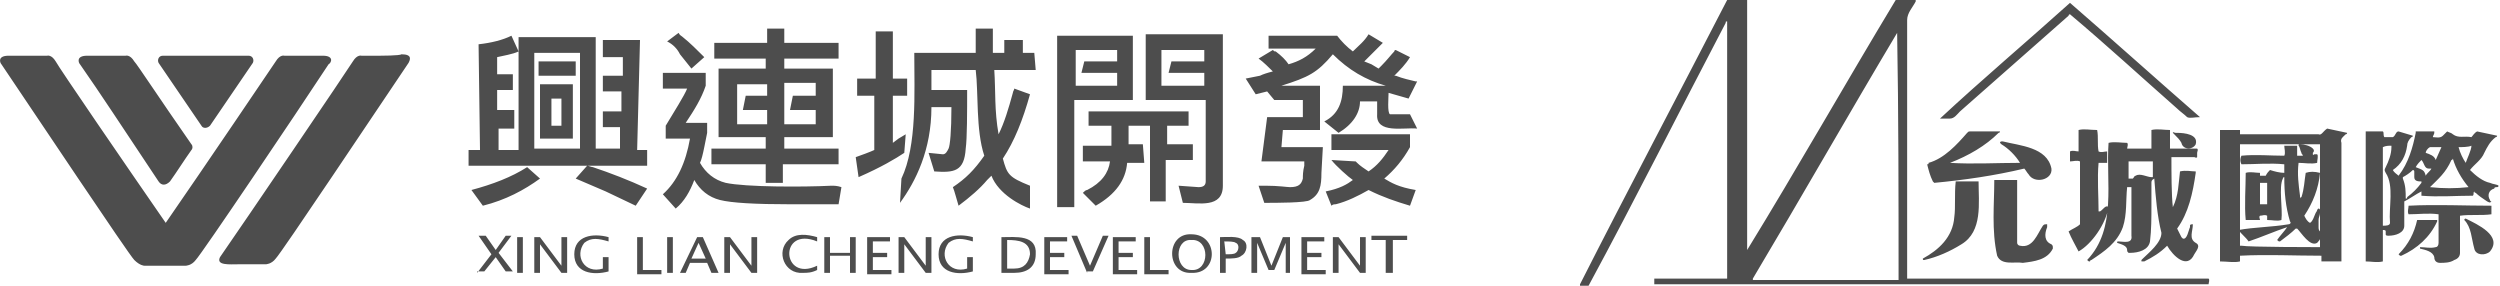
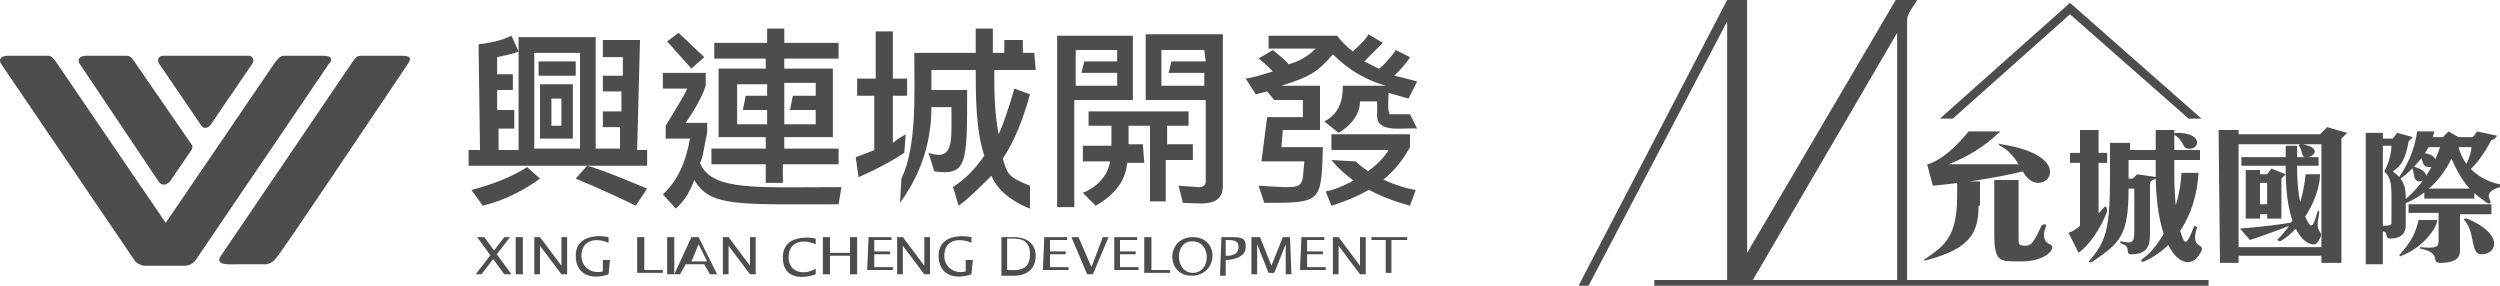
- <svg xmlns="http://www.w3.org/2000/svg" version="1.1" id="圖層_1" x="0px" y="0px" viewBox="0 0 175 20" style="enable-background:new 0 0 175 20;" xml:space="preserve">
-   <style type="text/css">
- 	.st0{fill:#4D4D4D;}
- </style>
-   <path class="st0" d="M120.9,0c0.5,0,0.9,0,1.4,0c0,0,0,0,0,0c0,2.1,0,15.3,0,17.5c3.5-5.7,6.9-11.7,10.4-17.5c0.3,0,1.2,0,1.4,0  c0,0,0,0.1,0,0.1c-0.2,0.4-0.6,0.8-0.6,1.3c0,2.9,0,5.8,0,8.7c0,3,0,6.3,0,9.4c0.1,0,0.1,0,0.1,0c7,0,14,0,21,0c0.1,0.1,0,0.3,0,0.4  c-0.1,0-0.1,0-0.1,0c-12.9,0-25.8,0-38.7,0c0-0.1,0-0.2,0-0.4c0,0,0.1,0,0.1,0c1.7,0,3.3,0,5,0c0-0.1,0-0.1,0-0.1  c0-0.4,0-17.6,0-17.9c-0.1,0-0.1,0-0.1,0.1c-3.2,6.1-6.3,12.3-9.6,18.4c-0.2,0-0.4,0-0.6,0c0,0,0-0.1,0-0.1  C114,13.2,117.5,6.6,120.9,0L120.9,0z M132.8,2.3c-3.4,5.7-6.7,11.5-10.1,17.2c0,0,0,0.1,0,0.1c3.4,0,6.8,0,10.2,0  C132.9,13.8,132.9,8,132.8,2.3C132.8,2.3,132.8,2.3,132.8,2.3L132.8,2.3z M165.6,9.2c0.2,0,1,0,1.2,0c0.1,0.1,0,0.2,0.1,0.4  c0.1,0,0.2,0,0.3,0c0.1,0,0.2,0,0.3,0c0.2-0.1,0.2-0.4,0.4-0.4c0.3,0.1,0.7,0.2,1,0.3c0,0,0,0.1-0.1,0.1c-0.2,0.2-0.3,0.4-0.3,0.6  c-0.1,0.7-0.4,1.3-1,1.7c0.1,0.2,0.3,0.3,0.4,0.4c0.7-0.9,1-2,1.2-3c0,0,0-0.1,0-0.1c0.4,0,0.8,0,1.3,0c0,0.1,0,0.1,0,0.1  c0,0.1-0.1,0.2-0.1,0.3c0.2,0,0.5,0.1,0.7-0.1c0.1-0.1,0.2-0.2,0.3-0.3c0.2,0.1,0.3,0.1,0.4,0.2c0.4,0.3,0.8,0.1,1.3,0.2  c0.1-0.1,0.2-0.3,0.4-0.4c0.5,0.1,0.9,0.2,1.4,0.3c0,0,0,0.1-0.1,0.1c-0.4,0.3-0.6,0.7-0.8,1.1c-0.2,0.5-0.7,0.8-1,1.2  c0.4,0.4,0.9,0.8,1.4,0.9c0.2,0.1,0.5,0.1,0.6,0.2c0,0.1-0.1,0.1-0.1,0.1c-0.1,0-0.2,0-0.2,0.1c-0.4,0.1-0.5,0.5-0.3,0.8  c0,0,0,0.1,0.1,0.1c-0.1,0.1-0.1,0.1-0.3,0c-0.3-0.2-0.6-0.4-0.8-0.6c0,0-0.1,0-0.1-0.1c-0.1,0.1,0,0.2-0.1,0.3  c-1.2,0-2.4,0.1-3.6,0c0-0.1,0-0.2,0-0.3c-0.4,0.2-0.8,0.5-1.2,0.7c0,0,0,0.1,0,0.1c0,0.5,0,1.1,0,1.6c0,0.5-0.6,0.7-1.1,0.7  c-0.1,0-0.2,0-0.2-0.1c0-0.1,0-0.2,0-0.2c0-0.1-0.1-0.1-0.2-0.1c0,0.1,0,0.3,0,0.4c0,0.6,0,1.2,0,1.8c-0.4,0.1-0.8,0-1.2,0  c0,0,0-0.1,0-0.1C165.6,15.2,165.6,12.2,165.6,9.2L165.6,9.2z M166.8,10.3c0,1.8,0,3.7,0,5.5c0.2,0,0.5,0,0.5-0.2  c-0.1-1.1,0.3-2.6-0.3-3.5c-0.1-0.2-0.1-0.2,0-0.4c0.2-0.4,0.4-0.9,0.4-1.4c0,0,0-0.1,0-0.1C167.2,10.2,167,10.2,166.8,10.3  L166.8,10.3z M172.8,13.1c-0.5-0.6-0.9-1.3-1.1-2c0,0.1-0.1,0.1-0.1,0.1c-0.4,0.9-0.9,1.3-1.5,1.9C171,13.2,171.9,13.2,172.8,13.1  L172.8,13.1z M168.4,13.9c0.1,0,0.1,0,0.1-0.1c0.4-0.3,0.7-0.6,1-1c0,0,0-0.1,0-0.1c-0.2,0-0.5,0-0.5-0.3c0-0.1,0-0.1,0-0.2  c0-0.1,0-0.1,0-0.2c0,0,0-0.1-0.1-0.1c-0.2,0.2-0.5,0.4-0.7,0.5c0,0,0,0.1,0,0.1C168.4,13,168.4,13.4,168.4,13.9L168.4,13.9z   M172.1,10.3c0.1,0.4,0.3,0.8,0.5,1.1c0.1-0.3,0.4-0.9,0.4-1.2C172.8,10.3,172.3,10.3,172.1,10.3z M169.8,10.7  c0.3,0.1,0.6,0.2,0.7,0.5c0.1-0.2,0.3-0.7,0.4-0.9c-0.3,0-0.5,0-0.8,0C169.9,10.4,169.8,10.6,169.8,10.7z M169.1,11.7  c0.5,0.2,0.6,0.2,0.7,0.6c0.1-0.2,0.3-0.3,0.4-0.5c-0.1,0-0.1,0-0.2,0c-0.3,0-0.3-0.4-0.5-0.6C169.4,11.3,169.2,11.5,169.1,11.7  L169.1,11.7z M151.7,17.2C151.6,17.3,151.6,17.3,151.7,17.2c-0.5,0.5-1,0.8-1.6,1.1c0,0,0,0-0.1,0c0,0-0.1,0-0.1,0c0,0,0-0.1,0-0.1  c0,0,0.1-0.1,0.1-0.1c0.4-0.4,1.3-1.1,1.3-1.8c-0.3-1.2-0.4-2.5-0.5-3.8c-0.2,0.1-0.2,0.2-0.2,0.3c0,0.5,0,1.1,0,1.6  c0,0.8,0,1.7-0.1,2.5c-0.1,0.6-0.8,0.8-1.4,0.8c0,0,0,0-0.1,0c-0.1-0.1-0.1-0.1-0.1-0.2c0-0.3-0.4-0.4-0.7-0.5c0-0.1,0-0.1,0.1-0.1  c0.3,0,1,0.2,0.9-0.4c0-1.1,0-2.3,0-3.4c-0.1,0-0.2,0-0.3,0c-0.1,0.9,0,1.9-0.3,2.8c-0.4,1.1-1.3,1.7-2.2,2.3c0,0-0.1,0-0.1,0.1  c-0.1,0-0.1,0-0.2-0.1c2.1-2.2,1.3-5.5,1.5-8.2c0.4-0.1,0.9,0,1.3,0c0.1,0.1,0,0.3,0,0.4c0.6,0,1.2,0,1.7,0c0-0.4,0-0.9,0-1.3  c0.4-0.1,0.9,0,1.3,0c0,0.4,0,0.9,0,1.3c0.2,0,0.3,0,0.5,0c0.3,0,1,0,1.4,0c0.1,0.1,0,0.2,0,0.3c0,0.1,0,0.2,0,0.3  c-0.1,0.1-0.1,0-0.2,0c-0.6,0-1.1,0-1.6,0c0,1,0,2.7,0.1,3.5c0.4-0.8,0.4-1.7,0.5-2.5c0.4-0.1,0.8,0,1.1,0c0,0.1,0,0.1,0,0.1  c-0.2,1.4-0.5,2.8-1.3,3.9c0.1,0.2,0.2,0.4,0.3,0.6c0,0,0,0,0.1,0.1c0.3,0.1,0.4-0.6,0.5-0.8c0,0,0-0.1,0-0.1c0-0.1,0.1-0.1,0.2-0.1  c0,0.5-0.3,1,0.2,1.3c0.4,0.2,0,0.6-0.1,0.8C153.1,18.9,152.1,17.9,151.7,17.2L151.7,17.2z M149,12.5h0.3c0.1-0.1,0.1-0.2,0.2-0.2  c0.3-0.2,0.8,0.1,1.1,0.1c0,0,0.1,0,0.1,0c0-0.4,0-0.8,0-1.1c-0.6,0-1.2,0-1.7,0C149,11.4,149,12.3,149,12.5L149,12.5z M162.9,9  c0.5,0.1,0.9,0.2,1.4,0.3c0,0,0,0.1-0.1,0.1c-0.2,0.2-0.4,0.3-0.3,0.6c0,2.8,0,5.5,0,8.3c-0.4,0-0.9,0-1.4,0c0-0.1,0-0.3,0-0.4  c-1.9,0-3.8-0.1-5.7,0c0,0.1,0,0.3,0,0.4c-0.4,0.1-0.9,0-1.4,0c0,0,0-0.1,0-0.1c0-3,0-6.1,0-9.1c0.5,0,0.9,0,1.4,0  c0,0.1,0,0.2,0,0.3c0,0,0.1,0,0.1,0c0.1,0,0.1,0,0.2,0h5.1c0,0,0,0,0.1,0C162.5,9.5,162.6,9.2,162.9,9L162.9,9z M162.4,17.3  c0-2.4,0-4.7,0-7.1c0,0,0-0.1,0-0.1c-1.8,0-3.7,0-5.5,0c0,0-0.1,0-0.1,0c0,2.4,0,4.8,0,7.1c0,0,0,0,0,0c0,0,0.1,0,0.1,0  C157.4,17.3,162.3,17.3,162.4,17.3L162.4,17.3z M136.5,11.4c1.6,0.1,3.3,0,4.9,0c-0.3-0.5-0.8-1-1.3-1.3c0,0-0.1-0.1-0.1-0.1  c0,0,0,0,0,0c0,0,0-0.1,0.1-0.1c0,0,0.1,0,0.1,0c1.2,0.3,3.1,0.4,3.4,1.9c0.1,0.8-1.2,1.1-1.6,0.4c-0.1-0.1-0.2-0.3-0.3-0.4  c-2.1,0.5-4.2,0.8-6.3,1c0,0-0.1-0.1-0.1-0.1c-0.2-0.4-0.3-0.8-0.4-1.2c0.1,0,0.1,0,0.1-0.1c1.1-0.3,2-1.3,2.7-2.1  c0.1-0.1,0.1-0.1,0.2-0.1c0.7,0,1.4,0,2.1,0c0,0,0,0.1-0.1,0.1C139,10.2,137.8,10.9,136.5,11.4L136.5,11.4z M154,8.2  C153.9,8.2,153.9,8.2,154,8.2c-0.4,0-0.7,0.1-0.9,0c-0.2-0.2-0.5-0.4-0.7-0.6c-2.5-2.2-5-4.5-7.5-6.6c-0.1,0-0.1,0.1-0.1,0.1  c-2.5,2.2-5.1,4.5-7.6,6.7c-0.2,0.2-0.4,0.5-0.7,0.5c-0.2,0-0.4,0-0.7,0c2.9-2.7,6.1-5.4,9.1-8.1C147.9,2.8,150.9,5.5,154,8.2  C154,8.2,153.9,8.2,154,8.2L154,8.2z M147.5,11.4c-0.2,0-0.4,0-0.6,0c-0.1,1.1,0,2.3,0,3.4c0.1,0,0.1,0,0.1,0  c0.2-0.1,0.4-0.5,0.6-0.3c-0.2,1.2-1.2,2.6-2.1,3.1c-0.2-0.4-0.5-0.9-0.7-1.4c0.3-0.2,0.6-0.3,0.8-0.5c0-1.3,0-3,0-4.4  c-0.2-0.1-0.5,0-0.7,0c0-0.2,0-0.5,0-0.7c0.2-0.1,0.4,0,0.6,0c0-0.5,0-1,0-1.5c0.4-0.1,0.8,0,1.3,0c0.1,0.5,0,1,0.1,1.5  c0.2,0.1,0.4,0,0.6,0c0,0.1,0,0.2,0,0.3C147.5,11.2,147.5,11.3,147.5,11.4L147.5,11.4z M139.6,12.6c0.5,0,1,0,1.6,0c0,0,0,0.1,0,0.1  c0,1.4,0,2.9,0,4.3c0,0.1,0.1,0.2,0.2,0.2c0.9,0.2,1.2-0.8,1.6-1.4c0,0,0,0,0,0c0.1-0.1,0.1-0.1,0.3-0.1c0,0.1,0,0.1,0,0.2  c-0.2,0.5-0.2,1,0.3,1.2c0.1,0.1,0.1,0.1,0.1,0.3c-0.4,0.8-1.3,0.9-2.1,1c-0.6-0.1-1.5,0.2-1.8-0.5  C139.4,16.1,139.6,14.3,139.6,12.6L139.6,12.6z M169.4,17.3c0.4,0,0.7,0.1,1.1,0c0.1,0,0.2-0.1,0.2-0.3c0-0.7,0-1.3,0-2  c-0.7-0.1-1.4,0-2.1,0c-0.1-0.2,0-0.4,0-0.6c1.9-0.1,3.9,0,5.8,0c0,0.2,0,0.4,0,0.6c-0.7,0.1-1.5,0-2.2,0.1c0,0.9,0,1.7,0,2.6  c0,0.2-0.1,0.4-0.4,0.5c-0.3,0.2-0.7,0.2-1,0.2c-0.2,0-0.4-0.1-0.4-0.4c-0.1-0.4-0.6-0.5-1-0.6C169.4,17.4,169.4,17.4,169.4,17.3z   M136.9,12.7c0.2,0,1.4,0,1.6,0c0,1.5,0.3,3.5-1.2,4.4c-0.8,0.5-1.7,0.9-2.6,1.1c-0.1,0-0.1,0-0.1-0.1c1.1-0.6,2.1-1.5,2.2-2.9  C136.9,14.5,136.8,13.6,136.9,12.7L136.9,12.7z M172.5,15.4c0-0.1,0.1-0.1,0.1-0.1c0.8,0.4,2.6,1.2,1.7,2.3c-0.3,0.3-1,0.3-1.1-0.2  C173,16.7,173,15.9,172.5,15.4L172.5,15.4z M169.2,15.4h1.4c0,0,0,0.1,0,0.1c-0.5,1.1-1.4,1.9-2.5,2.4c0,0-0.1,0-0.1,0  c0,0-0.1-0.1-0.1-0.1C168.6,17.1,169,16.3,169.2,15.4L169.2,15.4z M152.4,9.3c0.5,0,1.5,0.1,1.3,0.8c-0.2,0.4-0.9,0.4-1-0.1  c-0.1-0.2-0.3-0.4-0.5-0.6c0,0-0.1-0.1-0.1-0.1c0-0.1,0.1,0,0.2,0C152.4,9.3,152.4,9.3,152.4,9.3L152.4,9.3z M158.9,11.9  c0.3,0.1,0.7,0.2,1,0.2c0-0.2,0-0.4,0-0.6c-1-0.1-2,0-3,0c-0.1-0.2-0.1-0.4,0-0.6c1-0.1,2,0,3,0c0.1-0.2,0-0.5,0-0.7  c0.2,0,0.6,0,0.9,0c0,0,0,0.1,0,0.1c0,0.2,0,0.4,0,0.6c0.1,0,0.3,0,0.4,0c0-0.1-0.1-0.1-0.1-0.2c-0.1-0.2-0.1-0.4-0.2-0.5  c0-0.1,0-0.1,0.1-0.1c0.3,0,0.7,0.1,0.9,0.3c0.1,0.1,0.1,0.2,0,0.3c0,0,0,0,0,0.1c0,0.1,0.1,0,0.1,0c0.1,0,0.2,0,0.2,0  c0.1,0.1,0,0.4,0,0.6c-0.4,0.1-0.9,0-1.3,0c-0.1,0.8,0,1.5,0.1,2.3c0,0,0,0.1,0,0.2c0-0.1,0.1-0.1,0.1-0.1c0.2-0.6,0.2-1.1,0.3-1.7  c0.3-0.1,0.6-0.1,1,0c-0.1,1.1-0.5,2.1-1.1,3c0.1,0.2,0.2,0.4,0.4,0.5c0.2-0.1,0.3-0.5,0.4-0.7c0.1-0.1,0.1-0.3,0.2-0.3  c0,0,0.1,0,0.1,0.1c0,0.1,0,0.1,0,0.2c0,0.2-0.1,0.3-0.1,0.5c0,0.2,0,0.3,0,0.5c0,0.1,0,0.2,0.1,0.3c0.2,0.3,0,0.6-0.2,0.8  c-0.5,0.3-1.1-0.7-1.4-1c0,0-0.1,0-0.1,0c-0.3,0.3-0.7,0.6-1.1,0.9c-0.1,0-0.1,0-0.2-0.1c0.2-0.3,0.5-0.6,0.7-0.9  c-0.9,0.3-1.8,0.7-2.7,1c-0.2-0.3-0.5-0.5-0.7-0.8c1.1-0.2,2.3-0.2,3.5-0.4c0.1,0,0.2-0.1,0.1-0.2c-0.3-1-0.4-2-0.4-3.1  c0,0-0.1,0-0.1,0.1c-0.3,0.6,0,2.1-0.1,2.9c-0.3,0.1-0.6,0-1,0c0-0.1,0-0.2,0-0.3c-0.2-0.1-0.3,0-0.5,0c-0.1,0.1,0,0.2,0,0.3  c-0.1,0-0.7,0-1,0c-0.1-1,0-2.3,0-3.3c0.3-0.1,0.7,0,1,0c0,0.1,0,0.1,0,0.2c0.1,0,0.3,0,0.4,0C158.7,12.1,158.8,12,158.9,11.9  L158.9,11.9z M158.2,12.8c0,0.5,0,1,0,1.5c0.2,0,0.3,0,0.5,0c0-0.5,0-1,0-1.5C158.5,12.8,158.4,12.8,158.2,12.8L158.2,12.8z   M33.4,19.1l1-1.3l-0.9-1.3h0.5l0.7,1l0.7-1h0.4l-0.9,1.2l1,1.3h-0.5l-0.7-1l-0.8,1H33.4L33.4,19.1z M36.2,19.1v-2.5h0.4v2.5H36.2z   M37.4,19.1v-2.5h0.4l1.5,2v-2h0.4v2.5h-0.4l-1.5-2v2C37.7,19.1,37.4,19.1,37.4,19.1z M42.6,19c-1.1,0.3-2.4,0.1-2.4-1.2  c0-1.3,1.3-1.5,2.4-1.2v0.3c-0.7-0.2-1.2-0.3-1.7,0.1c-0.7,0.9,0,2.2,1.3,1.8V18h0.4L42.6,19L42.6,19z M44.6,19.1v-2.5H45v2.3h1.3  v0.3H44.6z M46.7,19.1v-2.5h0.4v2.5H46.7z M49.8,19.1l-0.3-0.7h-1.2l-0.3,0.7h-0.4l1.2-2.5h0.4l1.1,2.5H49.8L49.8,19.1z M49.4,18.1  L48.9,17l-0.5,1.1H49.4z M50.7,19.1v-2.5h0.4l1.5,2v-2h0.4v2.5h-0.4l-1.5-2v2C51,19.1,50.7,19.1,50.7,19.1z M56.2,19.1  c-1.3,0.1-1.9-1.5-1-2.3c0.5-0.5,1.3-0.4,2-0.2v0.3c-2.7-1.1-2.5,2.9,0,1.7v0.3C56.8,19.1,56.5,19.1,56.2,19.1L56.2,19.1z   M57.7,19.1v-2.5h0.4v1.1h1.4v-1.1h0.4v2.5h-0.4v-1.2h-1.4v1.2H57.7z M60.7,19.1v-2.5h1.6v0.3h-1.2v0.8h1v0.3h-1v0.9h1.3v0.3H60.7z   M62.9,19.1v-2.5h0.4l1.5,2v-2h0.4v2.5h-0.4l-1.5-2v2C63.2,19.1,62.9,19.1,62.9,19.1z M68.1,19c-1.1,0.3-2.4,0.1-2.4-1.2  c0-1.3,1.3-1.5,2.4-1.2v0.3c-0.7-0.2-1.2-0.3-1.7,0.1c-0.7,0.9,0,2.2,1.3,1.8V18h0.4L68.1,19L68.1,19z M70.1,19.1v-2.5  c1,0,2.5-0.2,2.4,1.2c0,0.9-0.6,1.3-1.5,1.3C71,19.1,70.1,19.1,70.1,19.1L70.1,19.1z M70.5,18.8H71c0.7,0,1-0.4,1.1-1  c0-0.9-0.8-1-1.6-1L70.5,18.8L70.5,18.8z M73.1,19.1v-2.5h1.6v0.3h-1.2v0.8h1v0.3h-1v0.9h1.3v0.3H73.1z M76.1,19.1L75,16.5h0.4  l0.9,2.1l0.9-2.1h0.4l-1.1,2.5H76.1z M77.9,19.1v-2.5h1.6v0.3h-1.2v0.8h1v0.3h-1v0.9h1.3v0.3H77.9L77.9,19.1z M80.1,19.1v-2.5h0.4  v2.3h1.3v0.3H80.1z M83.4,19.1c-1.8,0.1-1.8-2.8,0-2.7C85.3,16.4,85.3,19.2,83.4,19.1L83.4,19.1z M83.4,18.9c1.3,0.1,1.3-2.2,0-2.1  C82.2,16.7,82.2,18.9,83.4,18.9L83.4,18.9z M85.4,19.1v-2.5c0.4,0,1.3-0.1,1.6,0.2c0.4,0.2,0.3,0.9-0.1,1.1  c-0.2,0.2-0.7,0.2-1.1,0.2v1H85.4z M85.8,17.8c0.3,0,0.6,0,0.7-0.1c0.2-0.1,0.3-0.6,0-0.7c-0.1-0.1-0.5-0.1-0.8-0.1L85.8,17.8  L85.8,17.8z M87.6,19.1v-2.5h0.6l0.8,2l0.8-2h0.5v2.5H90V17l-0.8,1.9h-0.4L88,17v2.1H87.6L87.6,19.1z M91.1,19.1v-2.5h1.6v0.3h-1.2  v0.8h1v0.3h-1v0.9h1.3v0.3H91.1z M93.3,19.1v-2.5h0.4l1.5,2v-2h0.4v2.5h-0.4l-1.5-2v2C93.6,19.1,93.3,19.1,93.3,19.1z M97,19.1v-2.3  h-1v-0.3h2.5v0.3h-1v2.3H97z M36.3,10.4V2.6h5.4v7.8h1.7l0-1.5h-1.2V7.8h1.3l0-1.4h-1.3V5.3h1.4l0-1.3h-1.4V2.8h2.6l-0.2,7.7h0.7  v1.1H32.8v-1.1h0.8l-0.1-7.4c0.9-0.1,1.7-0.3,2.3-0.6l0.5,1.1c-0.4,0.2-1.1,0.3-1.5,0.4l0,1.2h1.1v1.1h-1.1l0,1.4h1.2V9h-1.1l0,1.5  H36.3L36.3,10.4z M37.8,12.5c-1.1,0.8-2.4,1.5-4,1.9L33,13.3c1.5-0.4,2.8-0.9,3.9-1.6L37.8,12.5z M40.6,10.4V3.7h-3.2v6.7H40.6z   M40.3,4.3v1h-2.6v-1H40.3z M40.1,5.9v3.8h-2.3V5.9H40.1z M39.3,6.9h-0.7v1.9h0.7V6.9z M44.5,14.4l-2.1-1c-0.7-0.3-1.4-0.6-2.1-0.9  l0.8-0.9c0.1,0,0.3,0.1,0.4,0.1c1.2,0.4,2.5,0.9,3.8,1.5L44.5,14.4L44.5,14.4z M93.3,3.8c-1.1,1.3-1.7,1.6-3.6,2.2h2.7v3.1h-2.6  l-0.1,1.2h2.9l-0.1,1.8c0,0.9-0.1,1.5-0.8,1.9c-0.2,0.2-2.4,0.2-3.2,0.2l-0.4-1.2c0.2,0,0.4,0,0.5,0c0.9,0,1.5,0.1,1.7,0.1  c0.6,0,0.8-0.2,0.9-0.6c0-0.2,0-0.5,0.1-0.9c0-0.1,0-0.2,0-0.3h-3l0.4-3.1h2.5V7h-2l-0.5-0.6l-0.8,0.2l-0.7-1.1l1-0.2  c0.2-0.1,0.5-0.2,0.9-0.3c-0.2-0.2-0.7-0.7-1-0.9l1-0.6c0.1,0.1,0.1,0.1,0.2,0.1c0.4,0.3,0.7,0.6,0.9,0.9c0.7-0.2,1.3-0.5,1.9-1.1  h-3.3V2.5h4.8c0.3,0.4,0.7,0.8,1.1,1.1c0.4-0.4,0.8-0.7,1.1-1.2l1,0.6l-0.6,0.6l-0.7,0.7l0.5,0.2l0.5,0.3l0.2-0.2  c0.4-0.4,0.7-0.8,0.9-1c0,0,0-0.1,0.1-0.1l1,0.5c-0.3,0.5-0.7,0.9-1.1,1.3c0.1,0,0.1,0,0.1,0c0.5,0.2,1,0.3,1.4,0.4c0,0,0.1,0,0.1,0  l-0.6,1.2l-0.7-0.2l-0.7-0.2c0,0.3-0.1,1.4,0.1,1.5C97.8,8,98.4,8,98.7,8l0.5,1c-0.9-0.1-2.9,0.4-2.8-1c0,0,0-0.9,0-0.9h-1.2  c0,0.8-0.5,1.6-1.5,2.2l-1-0.8C93.7,8,94,7.1,94,6H97C95.6,5.6,94.4,4.9,93.3,3.8L93.3,3.8z M98.7,10.3c-0.5,0.9-1.1,1.6-1.8,2.2  c0.5,0.3,1,0.6,2.2,0.8l-0.4,1.1c-1-0.3-1.9-0.6-2.9-1.1c-0.7,0.4-1.5,0.8-2.3,1c-0.1,0-0.2,0-0.3,0.1l-0.4-1c1-0.2,1.5-0.5,1.9-0.8  c-0.3-0.2-1.2-1-1.5-1.4l1.7,0.1l0.1,0.1c0.2,0.2,0.5,0.4,0.8,0.6c0.6-0.4,1-0.9,1.4-1.5h-4V9.4h5.5L98.7,10.3L98.7,10.3z M63.4,9.4  l-0.5,0.3L62.5,10V6.7h1V5.5h-1V2.2h-1.2v3.3H60v1.2h1.2v3.8c-0.2,0.1-1,0.4-1.3,0.5l0.2,1.4c1.6-0.7,2.6-1.3,3.2-1.7L63.4,9.4  L63.4,9.4z M72.4,3.7H72v0h-2.5V2h-1.2v1.7H64c0,2.8,0.2,6.5-0.9,8.8L63,14.2c1.1-1.5,2.2-3.7,2.2-6.7h1.4c0,1.7-0.1,2.7-0.2,2.9  c-0.1,0.2-0.2,0.4-0.4,0.4l-1-0.1l0.4,1.3c1.4,0.1,2.1,0,2.2-1.6c0.1-0.7,0.1-2.6,0.1-4.1h-2.5V4.9h3.1c0.2,1.6,0,4.2,0.6,6  c-0.7,1-1.3,1.6-2.2,2.2c0.1,0.2,0.3,1,0.4,1.3c0.8-0.6,1.5-1.2,2-1.8c0.1-0.1,0.2-0.2,0.3-0.3c0.5,1.3,2.1,2.1,2.7,2.3l0-1.6  c-1.5-0.6-1.6-0.8-1.9-1.9c0.8-1.2,1.4-2.7,1.9-4.5l-1.1-0.4c0,0.1-0.1,0.2-0.1,0.3c-0.3,1.1-0.6,2.1-1,2.9c-0.3-1.7-0.2-3-0.3-4.5  h2.9L72.4,3.7L72.4,3.7z M58.2,13c-2,0.1-6,0.1-7.4-0.2c-0.8-0.2-1.4-0.7-1.8-1.4c0.1-0.2,0.2-0.6,0.3-1.1l0.2-1V8.6h-1.5  c0.6-0.9,1.1-1.7,1.4-2.6V5.1h-3v1.1h1.7c-0.2,0.5-0.9,1.6-1.5,2.6v0.9h1.7c-0.3,1.7-0.9,3-1.9,3.9l0.9,1c0.6-0.5,1-1.2,1.3-2  c0.4,0.7,1,1.2,1.8,1.4c0.8,0.2,2.4,0.3,5,0.3h3.3l0.2-1.2C58.6,13,58.4,13,58.2,13L58.2,13z M47.6,3.8l0.8,1l0.9-0.8  c-0.5-0.5-1-1-1.5-1.4c-0.1-0.1-0.2-0.1-0.3-0.3l-0.8,0.6C47.1,3.1,47.4,3.4,47.6,3.8L47.6,3.8z M54.9,10.4V9.6h3.4V4.8h-3.4V4.1  h3.8V3h-3.8V2h-1.2v1H50v1.1h3.6v0.7h-3.3v4.8h3.3v0.8h-3.8v1.1h3.8v1.3h1.2v-1.3h3.9v-1.1L54.9,10.4L54.9,10.4z M53.7,6.7h-1.5  l-0.2,1h1.7v1h-2.1c0-0.8,0-2,0-2.8h2.1V6.7z M54.9,7.7c0-0.4,0-1.6,0-1.9h2.2v0.9h-1.6l-0.2,1h1.8v1h-2.2 M80.2,2.5V7h4.2v5.7  c0,0.3-0.2,0.4-0.5,0.4l-1.4-0.1l0.3,1.2c1.1,0,2.8,0.4,2.8-1.2c0,0,0-10.6,0-10.6H80.2z M84.4,4.3H82l-0.2,0.8h2.5V6h-3  c0-0.7,0-1.8,0-2.5h3V4.3z M74,2.5v12h1.2V7h4.1V2.5H74z M78.2,4.3h-2.3l-0.2,0.8h2.5V6h-2.9c0-0.7,0-1.8,0-2.5h2.9V4.3z M81.7,10.1  V8.8h1.5v-1h-7v1h1.6v1.4h-2v1.1h1.9c-0.1,0.8-0.6,1.5-1.6,2c-0.1,0-0.2,0.1-0.3,0.2l0.9,0.9c1.4-0.8,2.1-1.8,2.2-3h1.2L80,10.1h-1  V8.8h1.5c0,1.5,0,3.8,0,5.3h1.1v-2.9h1.9v-1.1L81.7,10.1L81.7,10.1z M71.6,2.8h-1.3V4h1.3V2.8z M22.6,3.9c-0.7,0-2,0-2.7,0  c0,0-0.3-0.1-0.6,0.4c-0.2,0.3-5,7.4-7.7,11.3C8.9,11.7,4.1,4.7,3.9,4.3C3.6,3.8,3.3,3.9,3.3,3.9H0.6c-0.8,0-0.6,0.5-0.5,0.6  C2.4,7.9,9,17.8,9.4,18.2c0.4,0.4,0.7,0.4,0.7,0.4h0c0.1,0,2.8,0,2.9,0c0,0,0.4,0,0.7-0.4c0.4-0.4,7-10.2,9.3-13.7  C23.2,4.4,23.4,3.9,22.6,3.9z M26.6,3.9h-1.3c0,0-0.3-0.1-0.6,0.4C24.4,4.8,17,15.7,15.4,18c-0.3,0.6,0.7,0.5,1.3,0.5  c0.8,0,1.9,0,1.9,0s0.4,0,0.7-0.4c0.4-0.4,7-10.3,9.3-13.7c0.1-0.2,0.3-0.6-0.5-0.6C28,3.9,26.6,3.9,26.6,3.9z M9.4,4.3  C9.1,3.8,8.8,3.9,8.8,3.9H6.1c-0.8,0-0.6,0.5-0.5,0.6c1.4,2,2.9,4.3,5.5,8.2c0.2,0.3,0.5,0.3,0.8,0c0.5-0.7,1-1.5,1.5-2.2  c0.1-0.1,0.1-0.3,0-0.4C11.1,6.8,9.6,4.5,9.4,4.3L9.4,4.3z M14.1,8.8l-3-4.4c-0.1-0.2,0-0.5,0.3-0.5h6c0.3,0,0.4,0.3,0.3,0.5l-3,4.4  C14.5,9,14.2,9,14.1,8.8z" />
+ <svg xmlns="http://www.w3.org/2000/svg" fill="#4D4D4D" viewBox="0 0 175 20">
+   <path d="M132.7,0h1.5c-0.2,0.4-0.7,0.9-0.7,1.4v18.2h21.1V20h-38.8v-0.4h5.1V1.5L111.2,20h-0.7l10.4-20h1.4l0,0v17.7  L132.7,0z M132.8,2.3L132.8,2.3l-10.1,17.3h10.1V2.3z M166.8,10.2L166.8,10.2v5.6c0.4,0,0.6,0,0.6-0.2c0-2.6,0.1-3-0.5-3.6  c0.3-0.5,0.5-1.3,0.5-1.8L166.8,10.2z M169.7,13.9v-0.7h3.5v0.7H169.7z M168.4,15.8c0,0.4-0.2,0.9-1.1,0.9c-0.4,0-0.1-0.5-0.5-0.5  v2.3h-1.2l0-9.2l0,0h1.2v0.4h0.7l0.3-0.4l1.1,0.3l-0.3,0.3c-0.2,1.2-0.5,1.7-1.1,2.1c0.7,0.5,0.9,1,0.9,1.8V15.8z M175,12.9v0.2  c-0.8,0.2-0.9,0.6-0.7,0.9c0.1,0.2,0,0.3-0.2,0.2c-1.2-0.8-1.8-1.5-2.5-3.1c-0.5,1.1-1.8,2.9-4.1,3.4c1.3-0.6,2.7-2.3,3.3-4.2H170  c-0.7,1.3-2.1,2.4-2.2,2.3c0.7-1,1.2-2,1.4-3.4h1.2c0,0.1-0.1,0.3-0.1,0.4h0.7l0.4-0.4l0.7,0.4h1l0.3-0.4l1.4,0.3  c0,0-0.2,0.3-0.4,0.3c-0.8,1.5-1.5,2.2-2.1,2.5c0.3-0.7,0.7-1.5,0.7-2h-0.9C172.5,11.9,173.9,12.7,175,12.9z M170.1,11.7  c-0.7,0-0.4-0.6-0.8-1C170.9,10.7,170.6,11.7,170.1,11.7z M169.3,12.7c-0.5-0.1-0.2-0.9-0.6-1.1C170.2,11.9,170,12.7,169.3,12.7z   M149.4,13.2H149c0,3.3-0.6,3.8-2.5,5.1c-0.2,0.1-0.4,0.1-0.2-0.1c1.5-1.7,1.4-3,1.4-8.2h1.4v0.5h4.9v0.7H149v1.3l0,0h0.3l0.3-0.3  l1.4,0.2c0,0.2-0.5,0.1-0.5,0.5v3.5c0,0.8-0.2,1.4-1.3,1.4c-0.5,0,0-0.5-0.6-0.7c-0.2-0.1-0.3-0.2-0.1-0.2c0.6,0.1,0.9,0.2,0.9-0.6  V13.2z M150,18.1c1.3-0.9,2.6-3.5,2.7-6h1.2c-0.2,3.2-1.8,5.3-3.8,6.2C149.9,18.4,149.8,18.2,150,18.1z M153.6,15.8l0.2,0.1  c-0.6,1.8,0.9,0.9,0.1,2c-0.9,1.3-3-0.1-3-5.8v-3h1.3v3c0,2,0.2,3.3,0.4,4C152.9,17.1,153,17.4,153.6,15.8z M163.9,18.4h-1.4v-0.5  h-5.8v0.5h-1.3l-0.1-9.3h1.4v0.3h5.7l0.5-0.5l0,0l1.4,0.4l-0.4,0.4V18.4z M162.5,10.1h-5.8v7.2h5.8l0,0V10.1z M134.9,11.5  c0.1,0,1.3-0.3,2.9-2.3h2.2c0,0,0,0.1-0.1,0.1c-0.9,0.9-2.2,1.7-3.5,2.2c0,0,3.3,0,4.9,0c-0.3-0.5-0.7-1-1.3-1.3  c-0.1-0.1-0.2-0.2,0.1-0.1c5.8,0.9,2.7,4.2,1.5,1.9c-2.1,0.5-4.2,0.8-6.3,1L134.9,11.5z M153.2,8.3L144.9,1l-8.2,7.3h-0.9l9.1-8.1  l9.2,8.1H153.2z M144.9,10.7h2.6v0.7l-2.6,0V10.7z M144.8,16.3c0.3-0.1,0.6-0.3,0.8-0.5V9.1h1.3v5.8c0.1,0,0.2-0.2,0.4-0.4  c0.1-0.1,0.2,0,0.2,0.3c-0.5,1.3-1.3,2.4-2,2.9L144.8,16.3z M142.9,15.8c0.1-0.1,0.4-0.2,0.3,0.1c-0.2,0.5-0.2,1,0.3,1.2  s-0.2,1.2-2,1.2c-1.5,0-1.9,0.1-1.9-1.9v-3.8h1.7v4.1c0,0.4,0,0.5,0.5,0.5C142.2,17.2,142.4,16.9,142.9,15.8z M172.2,17.5  c0,0.3,0,0.9-1.4,0.9c-0.7,0,0.2-0.7-1.4-1v-0.1c1.1,0.1,1.3,0,1.3-0.4l0-2h-2.1v-0.6h5.8V15h-2.2V17.5z M138.5,14.4  c0,1.9-0.6,3-3.6,3.8c-0.3,0.1-0.3,0-0.1-0.1c1.3-0.9,2.2-1.5,2.2-4.4v-1h1.6V14.4z M172.5,15.4c-0.1-0.1,0-0.1,0.2-0.1  c2.6,1.1,2.1,2.5,1,2.5C172.9,17.8,173.3,16.3,172.5,15.4z M170.6,15.4c0,0.6-1.1,2-2.5,2.5c-0.1,0.1-0.2,0-0.1-0.1  c0.8-0.9,1.1-1.5,1.3-2.4H170.6z M152.4,9.3c1.7,0,1.6,1,1,1.1c-0.7,0.1-0.4-0.4-1.1-0.9C152.1,9.4,152.2,9.3,152.4,9.3z M160,12.2  l-0.3,0.3l0,2.8h-1V15h-0.5v0.3h-1v-3.4h1v0.3h0.5l0.3-0.4l0,0L160,12.2z M161.2,15.4c-0.8,0.4-2.8,1.1-3.7,1.4l-0.7-0.8  C158,15.9,160.1,15.7,161.2,15.4z M159.4,16.8c0.9-0.9,1.7-2,2-4.6h1c0,1.5-1.2,3.8-2.8,4.7L159.4,16.8z M159.9,10.2h0.9v1.6  c0,1.5,0.2,2.6,0.5,3.2c0.5,1.2,0.6,0.9,0.9-0.1c0.1-0.3,0.2-0.2,0.1,0.3c-0.3,1.4,0.6,0.8-0.1,1.8c-0.3,0.4-2.2-0.1-2.2-5.1V10.2z   M156.9,11.6v-0.6h5.4v0.6H156.9z M161,10.3c-0.2-0.2,0-0.2,0.2-0.2c1.4,0.3,0.7,0.9,0.3,0.9C161.1,11.1,161.2,10.7,161,10.3z   M158.7,14.3v-1.5h-0.5l0,0v1.5H158.7z M36.3,10.4V2.6h5.4v7.8h1.7V8.9h-1.2V7.8h1.3V6.4h-1.3V5.3h1.4V4h-1.4V2.8h2.6l-0.2,7.7h0.7  v1.1H32.8v-1.1h0.8l-0.1-7.4c0.9-0.1,1.7-0.3,2.3-0.6l0.5,1.1c-0.4,0.2-1.1,0.3-1.5,0.4v1.2h1.1v1.1h-1.1v1.4H36V9h-1.1v1.5h1.4  V10.4z M37.8,12.5c-1.1,0.8-2.4,1.5-4,1.9L33,13.3c1.5-0.4,2.8-0.9,3.9-1.6L37.8,12.5z M40.6,10.4V3.7h-3.2v6.7H40.6z M40.3,4.3v1  h-2.6v-1H40.3z M40.1,5.9v3.8h-2.3V5.9H40.1z M39.3,6.9h-0.7v1.9h0.7V6.9z M44.5,14.4c-1.2-0.6-3-1.4-4.2-1.9l0.8-0.9  c1.4,0.4,2.7,1,4.2,1.6L44.5,14.4L44.5,14.4z M93.3,3.8c-1.1,1.3-1.7,1.6-3.6,2.2h2.7v3.1h-2.6l-0.1,1.2h2.9  c-0.1,3.9-0.1,3.9-4.1,3.9L88.1,13c3.4,0.2,3,0.3,3.2-1.7h-3l0.4-3.1h2.5V7h-2l-0.5-0.6l-0.8,0.2l-0.7-1.1c0.7-0.1,1.2-0.3,1.9-0.5  c-0.2-0.2-0.7-0.7-1-0.9l1-0.6c0.1,0.1,0.9,0.7,1.1,1c0.7-0.2,1.3-0.5,1.9-1.1h-3.3V2.5h4.8c0.3,0.4,0.7,0.8,1.1,1.1  c0.4-0.4,0.8-0.7,1.1-1.2l1,0.6l-1.3,1.3l1,0.5c0.1,0.1,1.2-1.2,1.2-1.3l1,0.5c-0.3,0.5-0.7,0.9-1.1,1.3c0.1,0,1.6,0.4,1.6,0.4  l-0.6,1.2l-1.4-0.4c0,0.3-0.1,1.4,0.1,1.5c0.5,0,1.1,0,1.4,0l0.5,1c-0.9-0.1-2.9,0.4-2.8-1V7.1h-1.2c0,0.8-0.5,1.6-1.5,2.2l-1-0.8  C93.7,8,94,7.1,94,6h3C95.6,5.6,94.4,4.9,93.3,3.8L93.3,3.8z M93.2,14.4l-0.4-1c1.2-0.2,3.6-1.5,4.4-2.9h-4V9.4h5.5l0,0.9l0,0  C97.4,12.7,95.4,13.7,93.2,14.4z M93.2,11.2l1.7,0.1c0.8,0.8,2.5,1.7,4.2,2l-0.4,1.1C96.5,13.8,94.5,12.8,93.2,11.2z M63.4,9.4  l-0.5,0.3L62.5,10V6.7h1V5.5h-1V2.2h-1.2v3.3H60v1.2h1.2v3.8c-0.2,0.1-1,0.4-1.3,0.5l0.2,1.4c1.6-0.7,2.6-1.3,3.2-1.7L63.4,9.4  L63.4,9.4z M69.4,12.3c0.5,1.3,2.1,2.1,2.7,2.3V13c-1.5-0.6-1.6-0.8-1.9-1.9c0.8-1.2,1.4-2.7,1.9-4.5L71,6.2c0,0.1-0.7,2.4-1.1,3.2  c-0.3-1.7-0.3-2.9-0.3-4.5l2.9,0l-0.1-1.2h-2.9V2h-1.2v1.7H64c0,2.8,0.2,6.5-0.9,8.8L63,14.2c1.1-1.5,2.2-3.7,2.2-6.7h1.4  c0,2.4,0.2,3.8-1.6,3.2l0.4,1.3c2.3,0.3,2.3-0.5,2.3-5.7h-2.5V4.9l3.1,0c0,1.7,0,4.2,0.6,6c-0.7,1-1.3,1.6-2.2,2.2  c0.1,0.2,0.3,1,0.4,1.3C67.8,13.9,68.5,13.2,69.4,12.3z M49,11.4c0.2-0.3,0.3-1.2,0.5-2.1V8.6H48c0.6-0.9,1.1-1.7,1.4-2.6V5.1h-3  v1.1h1.7c-0.2,0.5-0.9,1.6-1.5,2.6v0.9h1.7c-0.3,1.7-0.9,3-1.9,3.9l0.9,1c0.6-0.5,1-1.2,1.3-2c1.1,1.9,3.1,1.7,10.1,1.7l0.2-1.2  C53,13.1,49.8,13.4,49,11.4z M47.5,2.3l-0.8,0.6l1.7,1.9L49.3,4L47.5,2.3z M54.9,10.4V9.6h3.4V4.8h-3.4V4.1h3.8V3h-3.8V2h-1.2v1H50  v1.1h3.6v0.7h-3.3v4.8h3.3v0.8h-3.8v1.1h3.8v1.3h1.2v-1.3h3.9v-1.1L54.9,10.4L54.9,10.4z M51.6,5.9h2.1v0.8h-1.5l-0.2,1h1.7v1h-2.1  V5.9z M54.9,5.8h2.2v0.9h-1.6l-0.2,1h1.8v1h-2.2V5.8z M80.2,2.5V7h4.2v5.7c0,0.3-0.2,0.4-0.5,0.4L82.5,13l0.3,1.2  c1.1,0,2.8,0.4,2.8-1.2V2.4h-5.4V2.5z M84.4,4.3H82l-0.2,0.8h2.5V6h-3c0-0.7,0-1.8,0-2.5h3L84.4,4.3L84.4,4.3z M74,2.5v12h1.2V7h4.1  V2.5H74z M78.2,4.3h-2.3l-0.2,0.8h2.5V6h-2.9c0-0.7,0-1.8,0-2.5h2.9V4.3z M80.5,14.1h1.1v-2.9h1.9v-1.1h-1.8V8.8h1.5v-1h-7v1h1.6  v1.4h-2v1.1h1.9c-0.1,0.8-0.7,1.7-1.9,2.2l0.9,0.9c1.4-0.8,2.1-1.8,2.2-3h1.2L80,10.1h-1V8.8h1.5V14.1z M71.6,2.8h-1.3V4h1.3V2.8z   M19.9,3.9c-0.3,0-0.4,0.2-0.6,0.4l-7.7,11.3L3.9,4.3C3.6,3.9,3.5,3.9,3.3,3.9l-2.7,0c-0.8,0-0.6,0.5-0.5,0.6l9.3,13.7  c0.1,0.2,0.5,0.4,0.7,0.4H13c0,0,0.4,0,0.7-0.4L23,4.5c0.2-0.2,0.4-0.6-0.4-0.6H19.9z M15.4,18c-0.3,0.6,0.7,0.5,1.3,0.5  c0.8,0,1.9,0,1.9,0s0.4,0,0.7-0.4c0.4-0.4,7-10.3,9.3-13.7c0.1-0.2,0.3-0.5-0.5-0.5l-2.8,0c-0.3,0-0.4,0.1-0.6,0.4L15.4,18z   M11.1,12.7c0.2,0.3,0.5,0.3,0.8,0l1.5-2.2c0.1-0.2,0.1-0.3,0-0.4l-4-5.8C9.2,4,9.1,3.9,8.8,3.9l-2.7,0c-0.8,0-0.6,0.5-0.5,0.6  L11.1,12.7z M14.1,8.8l-3-4.4c-0.1-0.2,0-0.5,0.3-0.5h6c0.3,0,0.4,0.3,0.3,0.5l-3,4.4C14.5,9,14.2,9,14.1,8.8z M33.7,19.2h-0.4l0,0  l2-2.6h0.4 M33.4,16.6h0.5l1.9,2.6h-0.5 M36.6,19.2h-0.5v-2.6h0.5 M52.9,19.2h-0.4l-1.5-2v2h-0.4v-2.6h0.4l1.5,2v-2h0.4 M39.7,19.2  h-0.4l-1.5-2v2h-0.4v-2.6h0.4l1.5,2v-2h0.4 M65.1,19.2h-0.4l-1.5-2v2h-0.4v-2.6h0.4l1.5,2v-2h0.4 M95.6,19.2h-0.4l-1.5-2v2h-0.4  v-2.6h0.4l1.5,2v-2h0.4 M42.6,19.2c-1.1,0.4-2.3,0.1-2.3-1.3c0-1.3,1.3-1.5,2.3-1.3V17c-0.9-0.4-1.9-0.2-1.9,0.9  c0,0.8,0.7,1.3,1.5,1.1v-0.8h0.5 M68,19.2c-1.1,0.4-2.3,0.1-2.3-1.3c0-1.3,1.3-1.5,2.3-1.3V17c-0.9-0.4-1.9-0.2-1.9,0.9  c0,0.8,0.7,1.3,1.5,1.1v-0.8h0.5 M44.6,16.6h0.5v2.3h1.3v0.2h-1.8 M80.1,16.6h0.5v2.3h1.3v0.2h-1.8 M47.2,19.2h-0.5v-2.6h0.5   M50.2,19.2h-0.5l-0.4-0.7h-1.3l-0.4,0.7h-0.4l1.2-2.6h0.5 M48.9,17.1l-0.5,1.2h1.1l0,0 M57.1,17.1c-0.9-0.4-1.9-0.2-1.9,0.9  c0,1.1,1.1,1.3,1.9,0.8v0.4c-0.5,0.2-2.3,0.6-2.3-1.2c0-1.3,1.3-1.5,2.3-1.3 M60,19.2h-0.5v-1.3h-1.4v1.3h-0.5v-2.6h0.5v1.1h1.4  v-1.1H60 M60.8,16.6h1.6v0.2h-1.2v0.8h1.1v0.2h-1.1v0.9h1.3v0.2h-1.8 M73.1,16.6h1.6v0.2h-1.2v0.8h1.1v0.2h-1.1v0.9h1.3v0.2h-1.8   M78,16.6h1.6v0.2h-1.2v0.8h1.1v0.2h-1.1v0.9h1.3v0.2H78 M91.1,16.6h1.6v0.2h-1.2v0.8h1.1v0.2h-1.1v0.9h1.3v0.2h-1.8 M70.1,16.6h0.9  c0.9,0,1.5,0.5,1.5,1.3c0,0.9-0.6,1.4-1.5,1.4h-0.9l0,0 M70.5,18.9c0.5,0,1.6,0.2,1.6-1.1c0-1.2-0.9-1.1-1.6-1.1 M76.5,19.2h-0.4  l-1.1-2.6h0.5l0.9,2.1l0.8-2.1h0.4 M83.4,19.3c-1.8,0-1.8-2.7,0.1-2.7C85.4,16.6,85.3,19.3,83.4,19.3z M83.5,19.1  c1.3,0,1.3-2.2,0-2.2C82.2,16.8,82.2,19.1,83.5,19.1L83.5,19.1z M85.5,16.6h0.8c0.8,0,0.9,0.2,0.9,0.7c0,0.9-1.4,0.9-1.4,0.9v1.1  h-0.4 M85.8,17.9c0,0,0.9,0.1,0.9-0.6c0-0.5-0.4-0.5-0.9-0.5V17.9z M90.4,19.2h-0.4v-2.1l-0.8,2h-0.4l-0.8-2v2.1h-0.4v-2.6h0.6  l0.8,2l0.8-2h0.5 M98.5,16.6v0.2h-1.1v2.3H97v-2.3H96v-0.2" />
</svg>
